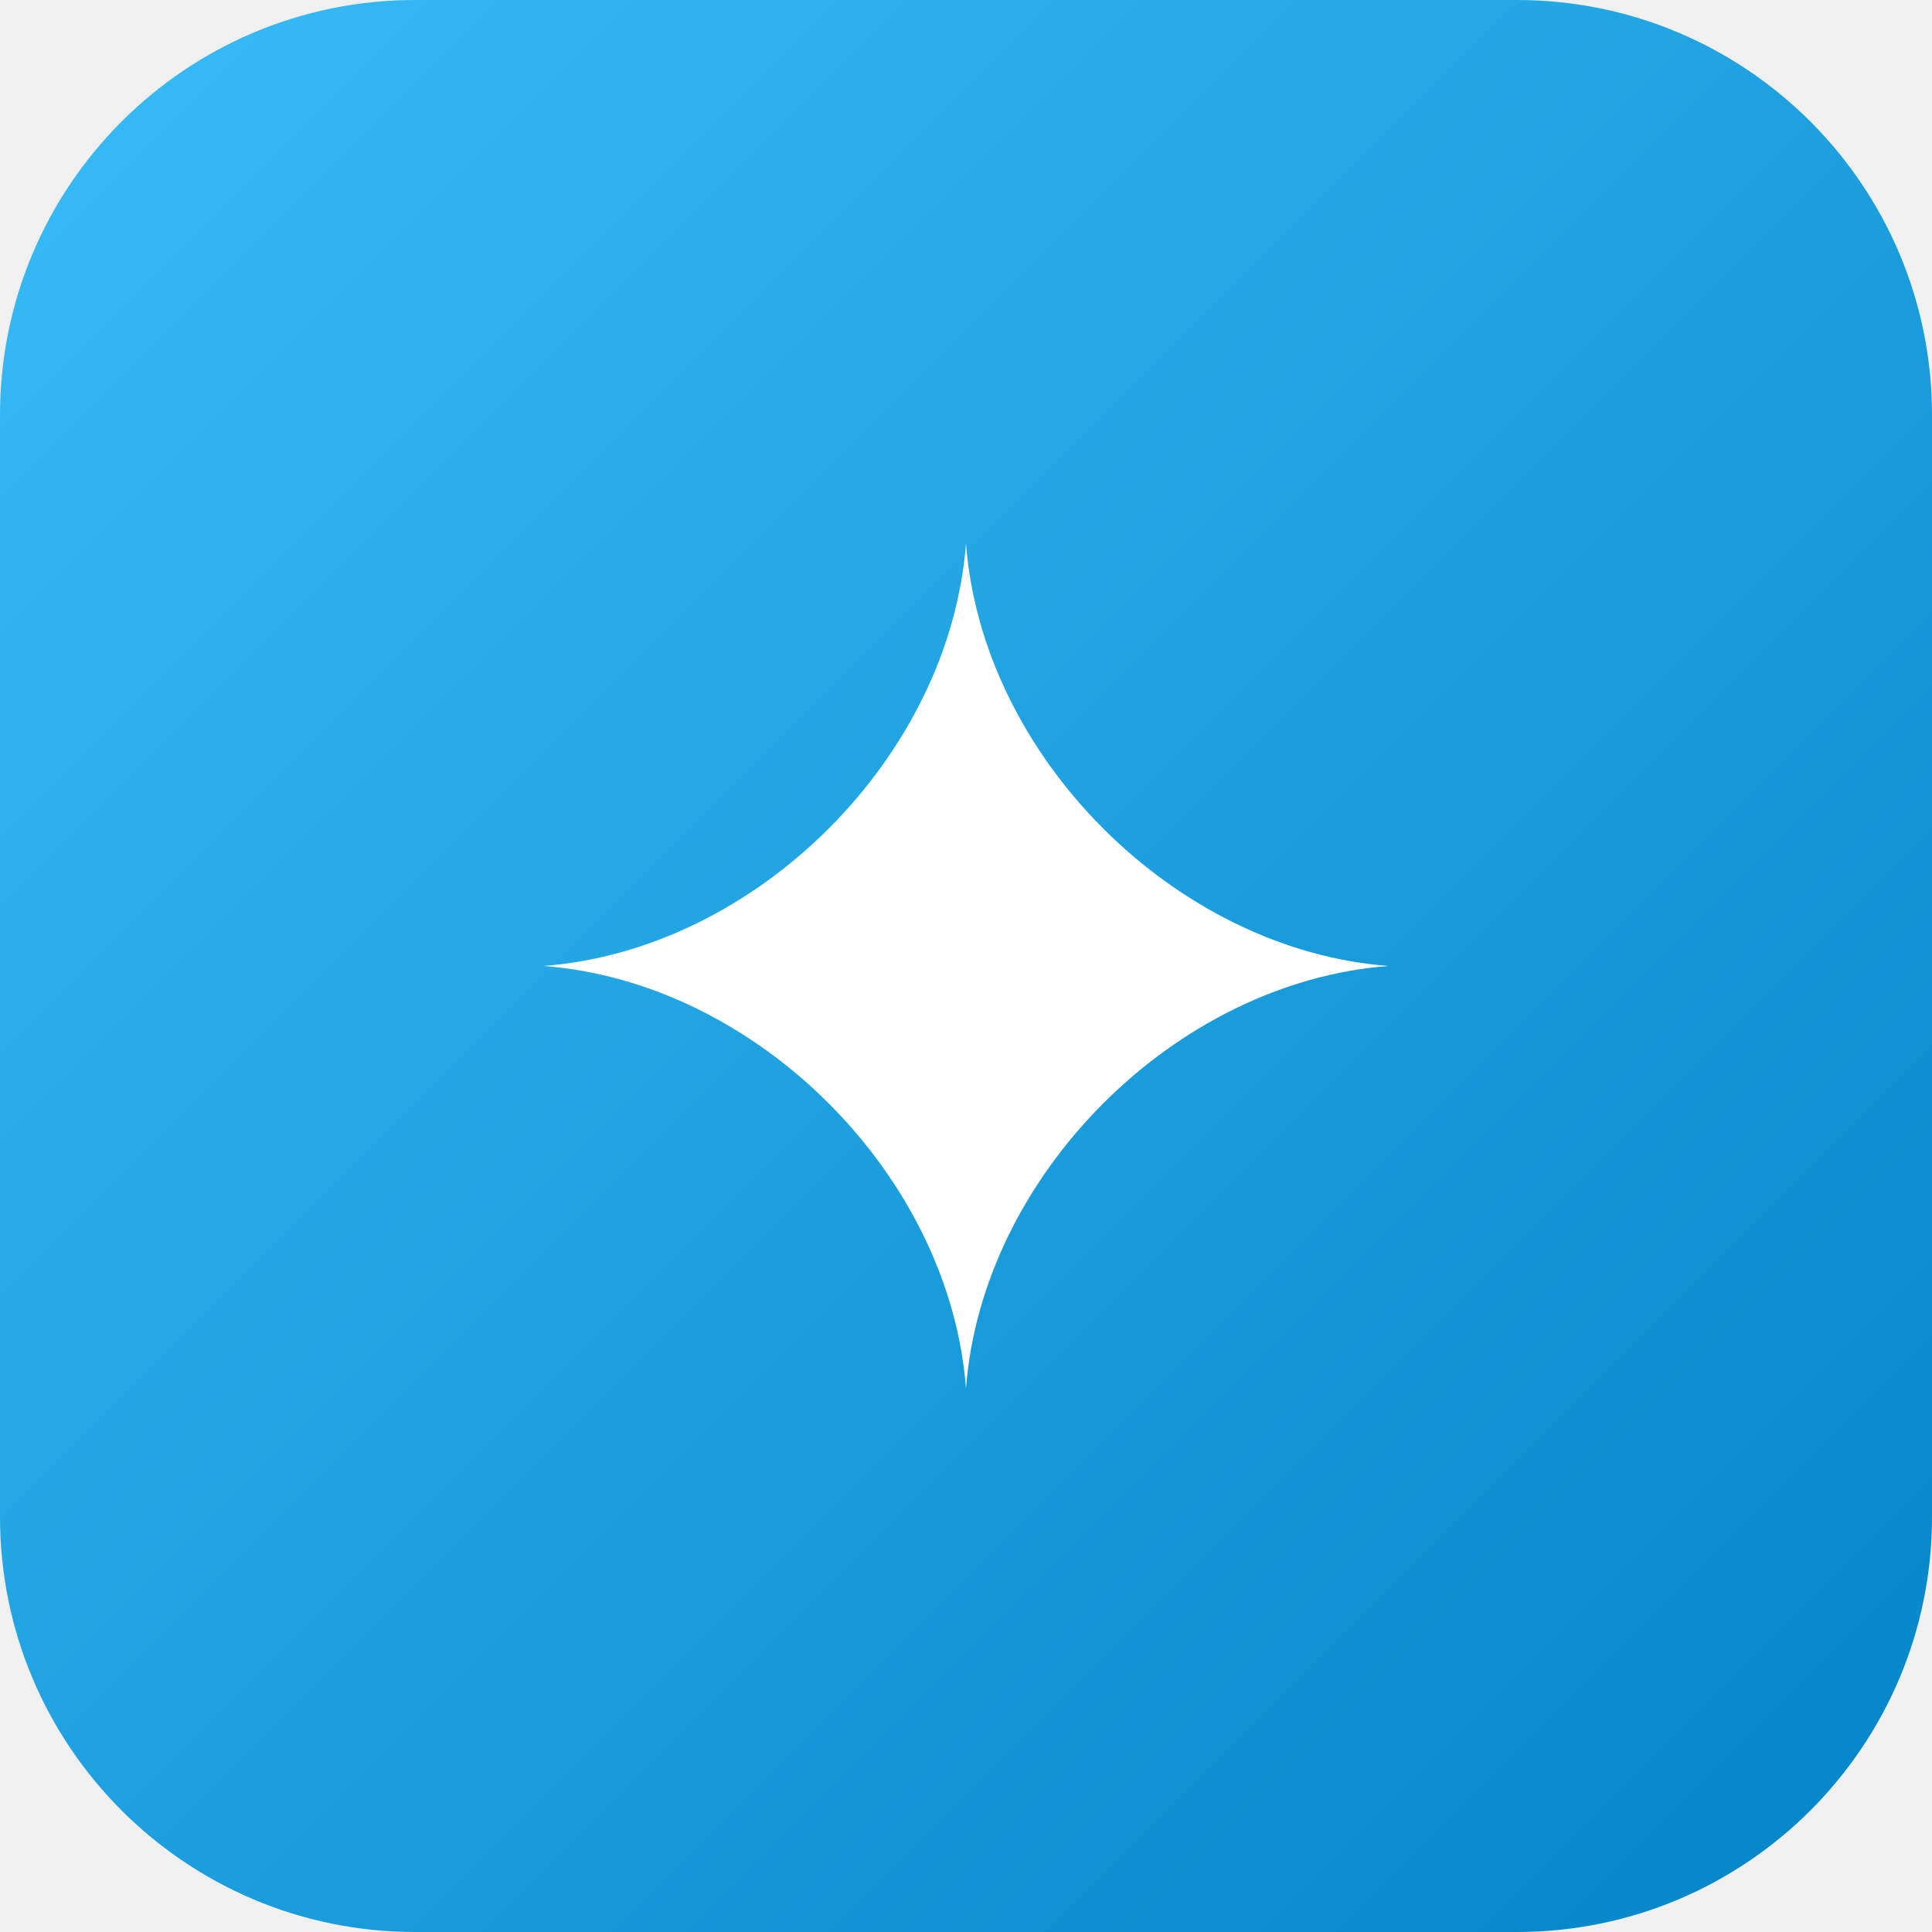
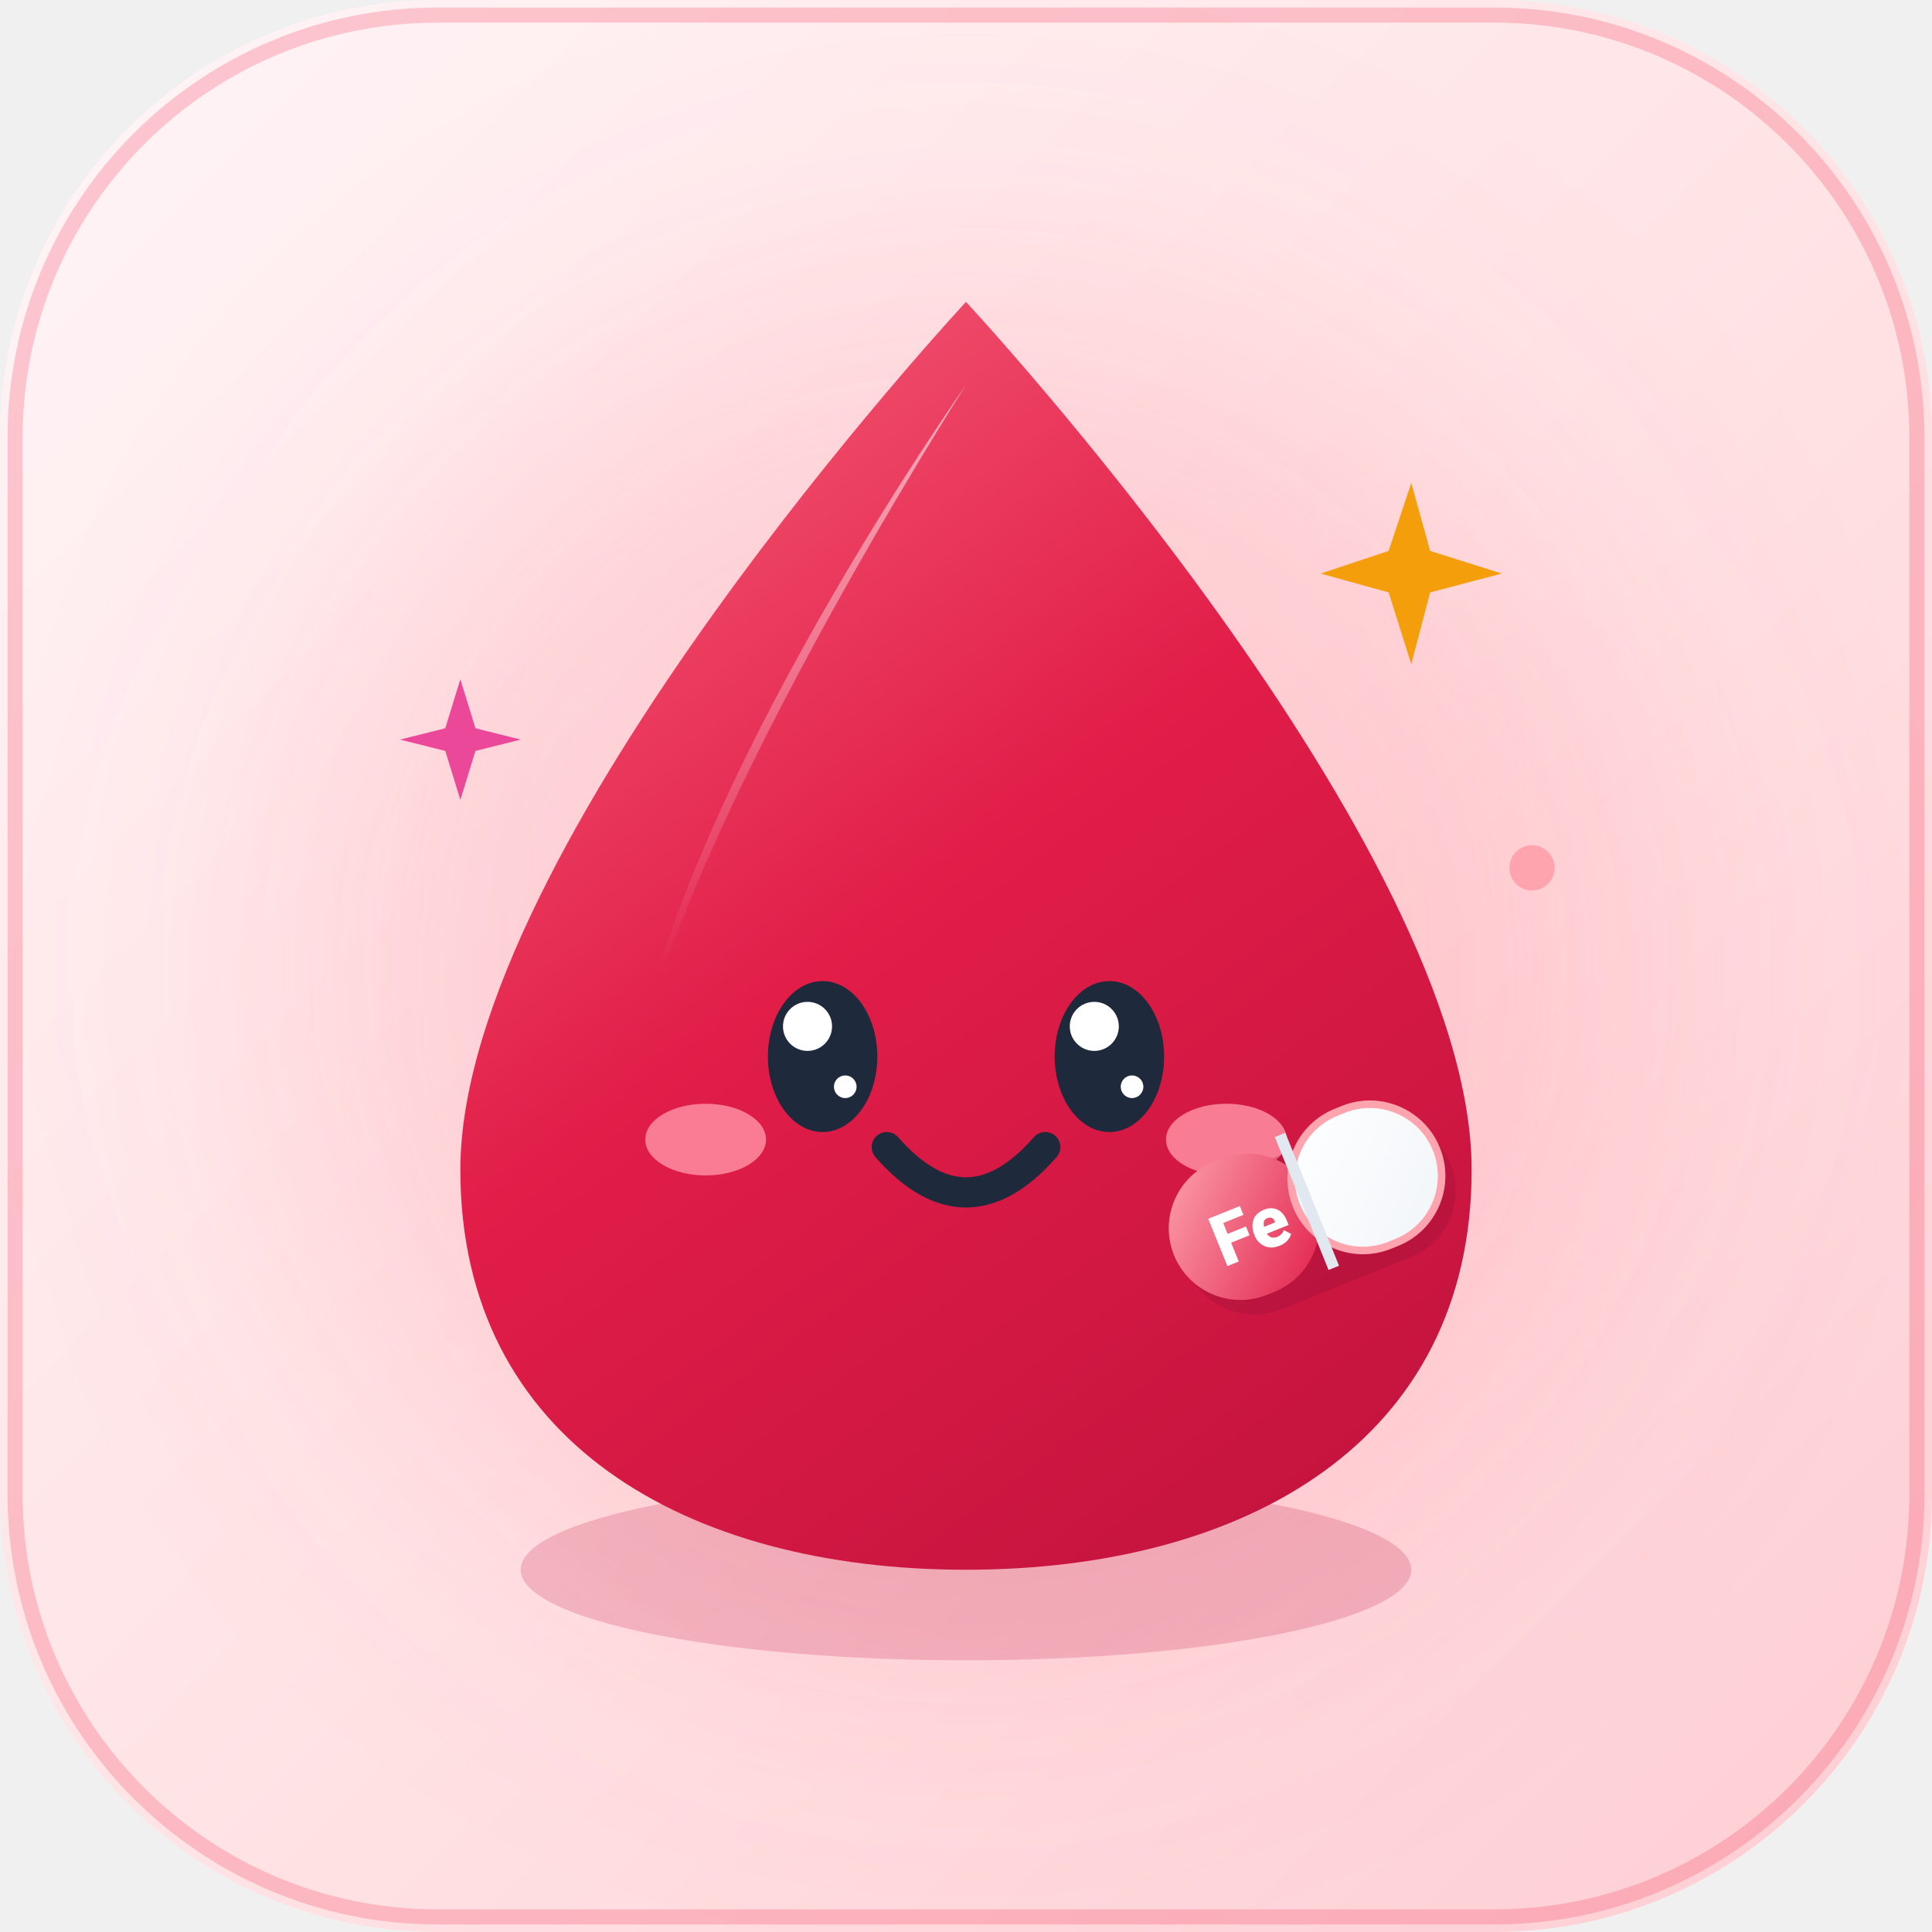
<svg xmlns="http://www.w3.org/2000/svg" viewBox="0 0 512 512" width="512" height="512">
  <defs>
-     <linearGradient id="medGrad512" x1="0%" y1="0%" x2="100%" y2="100%">
-       <stop offset="0%" stop-color="#38bdf8" />
-       <stop offset="100%" stop-color="#0284c7" />
+     <linearGradient id="bgGrad512" x1="0%" y1="0%" x2="100%" y2="100%">
+       <stop offset="0%" stop-color="#fff5f7" />
+       <stop offset="50%" stop-color="#ffe4e6" />
+       <stop offset="100%" stop-color="#fecdd3" />
+     </linearGradient>
+     <linearGradient id="feDropGrad512" x1="100" y1="50" x2="380" y2="430" gradientUnits="userSpaceOnUse">
+       <stop offset="0%" stop-color="#fb7185" />
+       <stop offset="50%" stop-color="#e11d48" />
+       <stop offset="100%" stop-color="#be123c" />
+     </linearGradient>
+     <linearGradient id="glossGrad512" x1="160" y1="80" x2="220" y2="240" gradientUnits="userSpaceOnUse">
+       <stop offset="0%" stop-color="#ffffff" stop-opacity="0.85" />
+       <stop offset="100%" stop-color="#ffffff" stop-opacity="0" />
+     </linearGradient>
+     <linearGradient id="pillPink512" x1="0%" y1="0%" x2="100%" y2="100%">
+       <stop offset="0%" stop-color="#fda4af" />
+       <stop offset="100%" stop-color="#e11d48" />
+     </linearGradient>
+     <linearGradient id="pillWhite512" x1="0%" y1="0%" x2="100%" y2="100%">
+       <stop offset="0%" stop-color="#ffffff" />
+       <stop offset="100%" stop-color="#f1f5f9" />
    </linearGradient>
  </defs>
-   <rect width="512" height="512" rx="110" fill="url(#medGrad512)" />
-   <g transform="translate(128, 128) scale(10.666)">
-     <path d="M12 1.5C12.4 6.8 17.2 11.6 22.5 12C17.2 12.4 12.4 17.2 12 22.5C11.6 17.2 6.8 12.4 1.5 12C6.8 11.6 11.6 6.8 12 1.5Z" fill="#ffffff" />
-     <path d="M12 6.5C12.2 9.5 14.5 11.8 17.5 12C14.5 12.2 12.2 14.5 12 17.5C11.8 14.5 9.5 12.2 6.5 12C9.5 11.8 11.8 9.5 12 6.5Z" fill="#ffffff" opacity="0.8" />
+   <rect width="512" height="512" rx="116" fill="url(#bgGrad512)" />
+   <rect x="4" y="4" width="504" height="504" rx="112" fill="none" stroke="#f43f5e" stroke-opacity="0.25" stroke-width="4" />
+   <circle cx="256" cy="256" r="180" fill="#fb7185" fill-opacity="0.2" filter="blur(40px)" />
+   <ellipse cx="256" cy="416" rx="118" ry="24" fill="#be123c" fill-opacity="0.2" />
+   <path d="M256 80 C256 80 390 224 390 310 C390 382 330 416 256 416 C182 416 122 382 122 310 C122 224 256 80 256 80 Z" fill="url(#feDropGrad512)" />
+   <path d="M256 102 C256 102 181 208 168 283 C160 331 187 374 227 390 C190 374 163 336 168 288 C176 227 256 102 256 102 Z" fill="url(#glossGrad512)" />
+   <g>
+     <ellipse cx="218" cy="280" rx="14.5" ry="20" fill="#1e293b" />
+     <circle cx="214" cy="272" r="6.5" fill="#ffffff" />
+     <circle cx="224" cy="288" r="3" fill="#ffffff" />
+     <ellipse cx="294" cy="280" rx="14.5" ry="20" fill="#1e293b" />
+     <circle cx="290" cy="272" r="6.5" fill="#ffffff" />
+     <circle cx="300" cy="288" r="3" fill="#ffffff" />
  </g>
+   <ellipse cx="187" cy="302" rx="16" ry="9.5" fill="#ff8da1" fill-opacity="0.85" />
+   <ellipse cx="325" cy="302" rx="16" ry="9.5" fill="#ff8da1" fill-opacity="0.85" />
+   <path d="M235 304 Q256 328 277 304" stroke="#1e293b" stroke-width="8" stroke-linecap="round" fill="none" />
+   <g transform="translate(304, 315) rotate(-22) scale(1)">
+     <rect x="2" y="5" width="75" height="38" rx="19" fill="#881337" fill-opacity="0.25" />
+     <rect x="0" y="0" width="40" height="38" rx="19" fill="url(#pillPink512)" />
+     <rect x="35" y="0" width="40" height="38" rx="19" fill="url(#pillWhite512)" stroke="#fda4af" stroke-width="2" />
+     <line x1="38" y1="0" x2="38" y2="38" stroke="#e2e8f0" stroke-width="3" />
+     <text x="11" y="27" fill="#ffffff" font-size="19" font-weight="900" font-family="system-ui, -apple-system, BlinkMacSystemFont, 'Segoe UI', Roboto, sans-serif">Fe</text>
+   </g>
+   <path d="M374 128 L379 146 L398 152 L379 157 L374 176 L368 157 L350 152 L368 146 Z" fill="#f59e0b" />
+   <path d="M122 180 L126 193 L138 196 L126 199 L122 212 L118 199 L106 196 L118 193 Z" fill="#ec4899" />
+   <circle cx="406" cy="230" r="6" fill="#fda4af" />
</svg>
